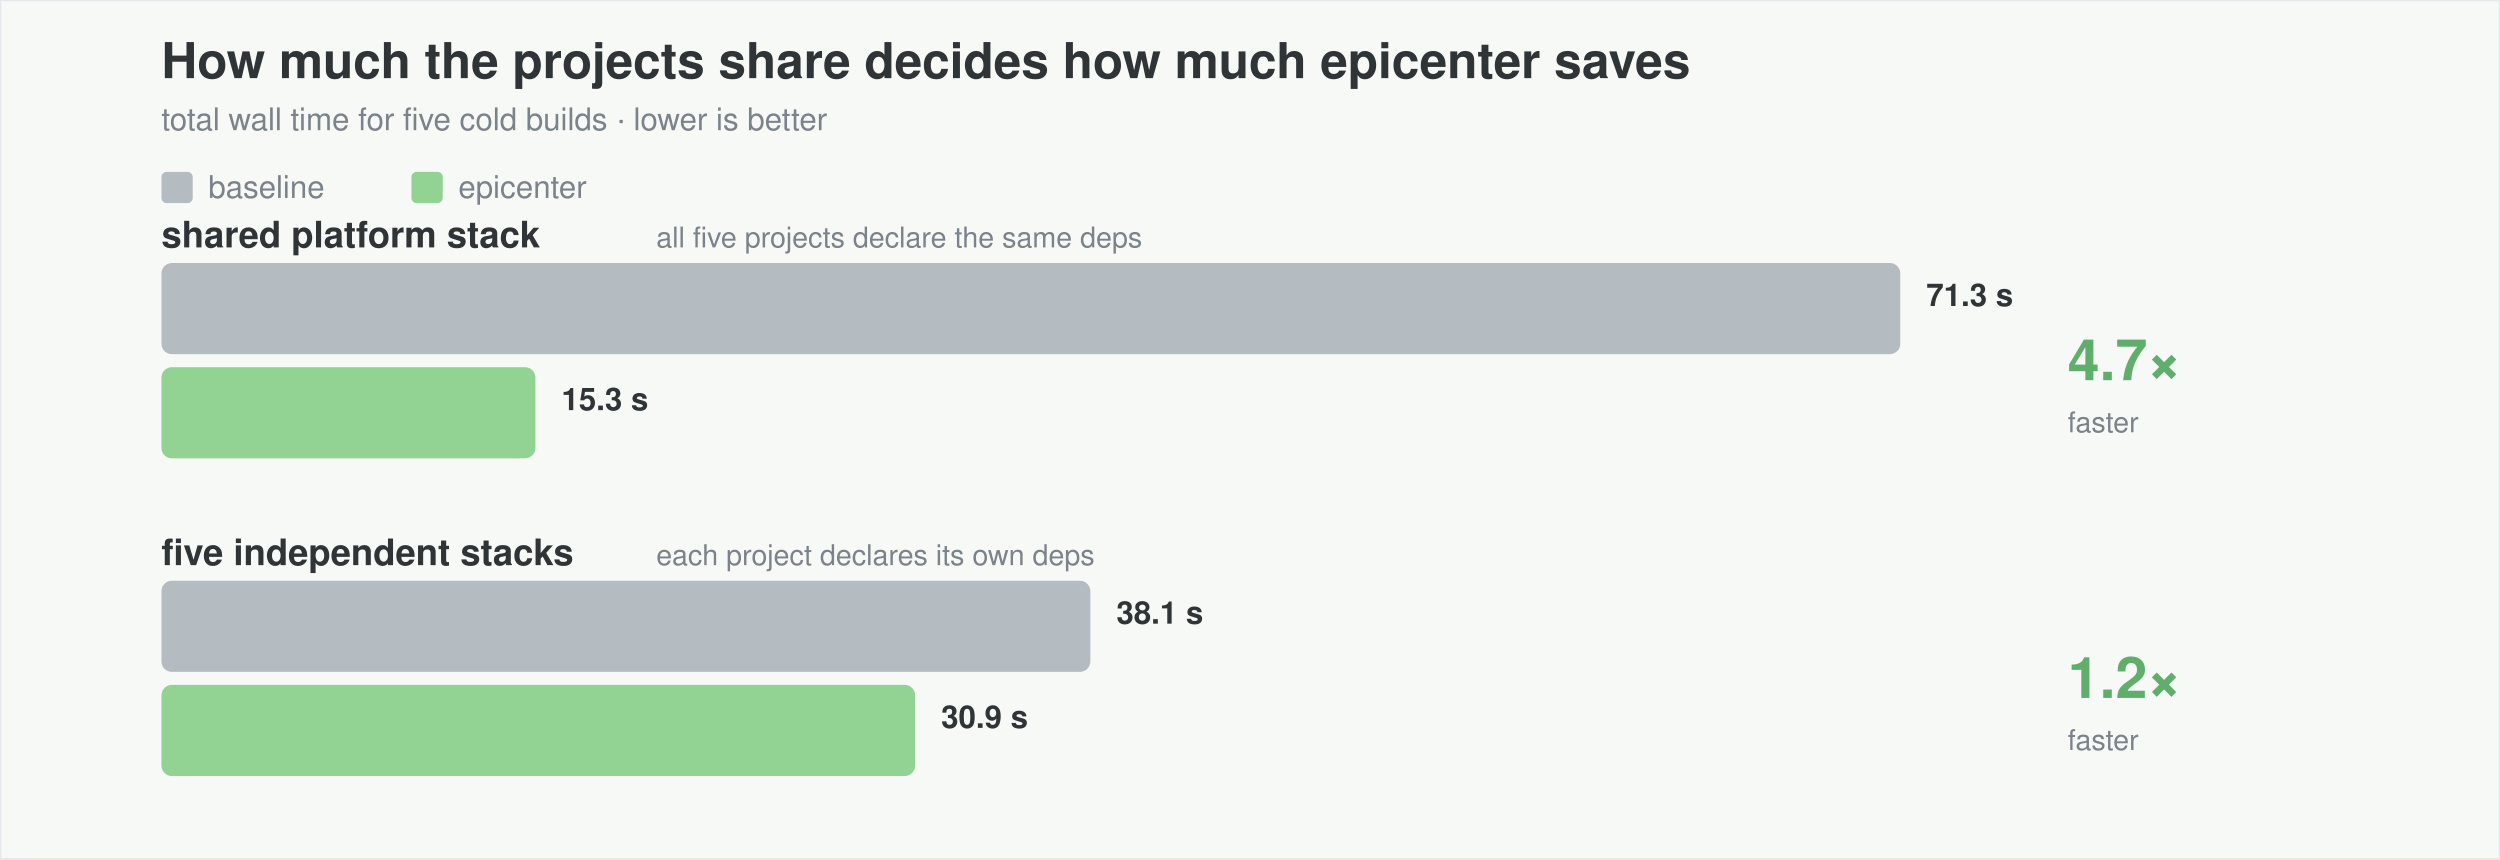
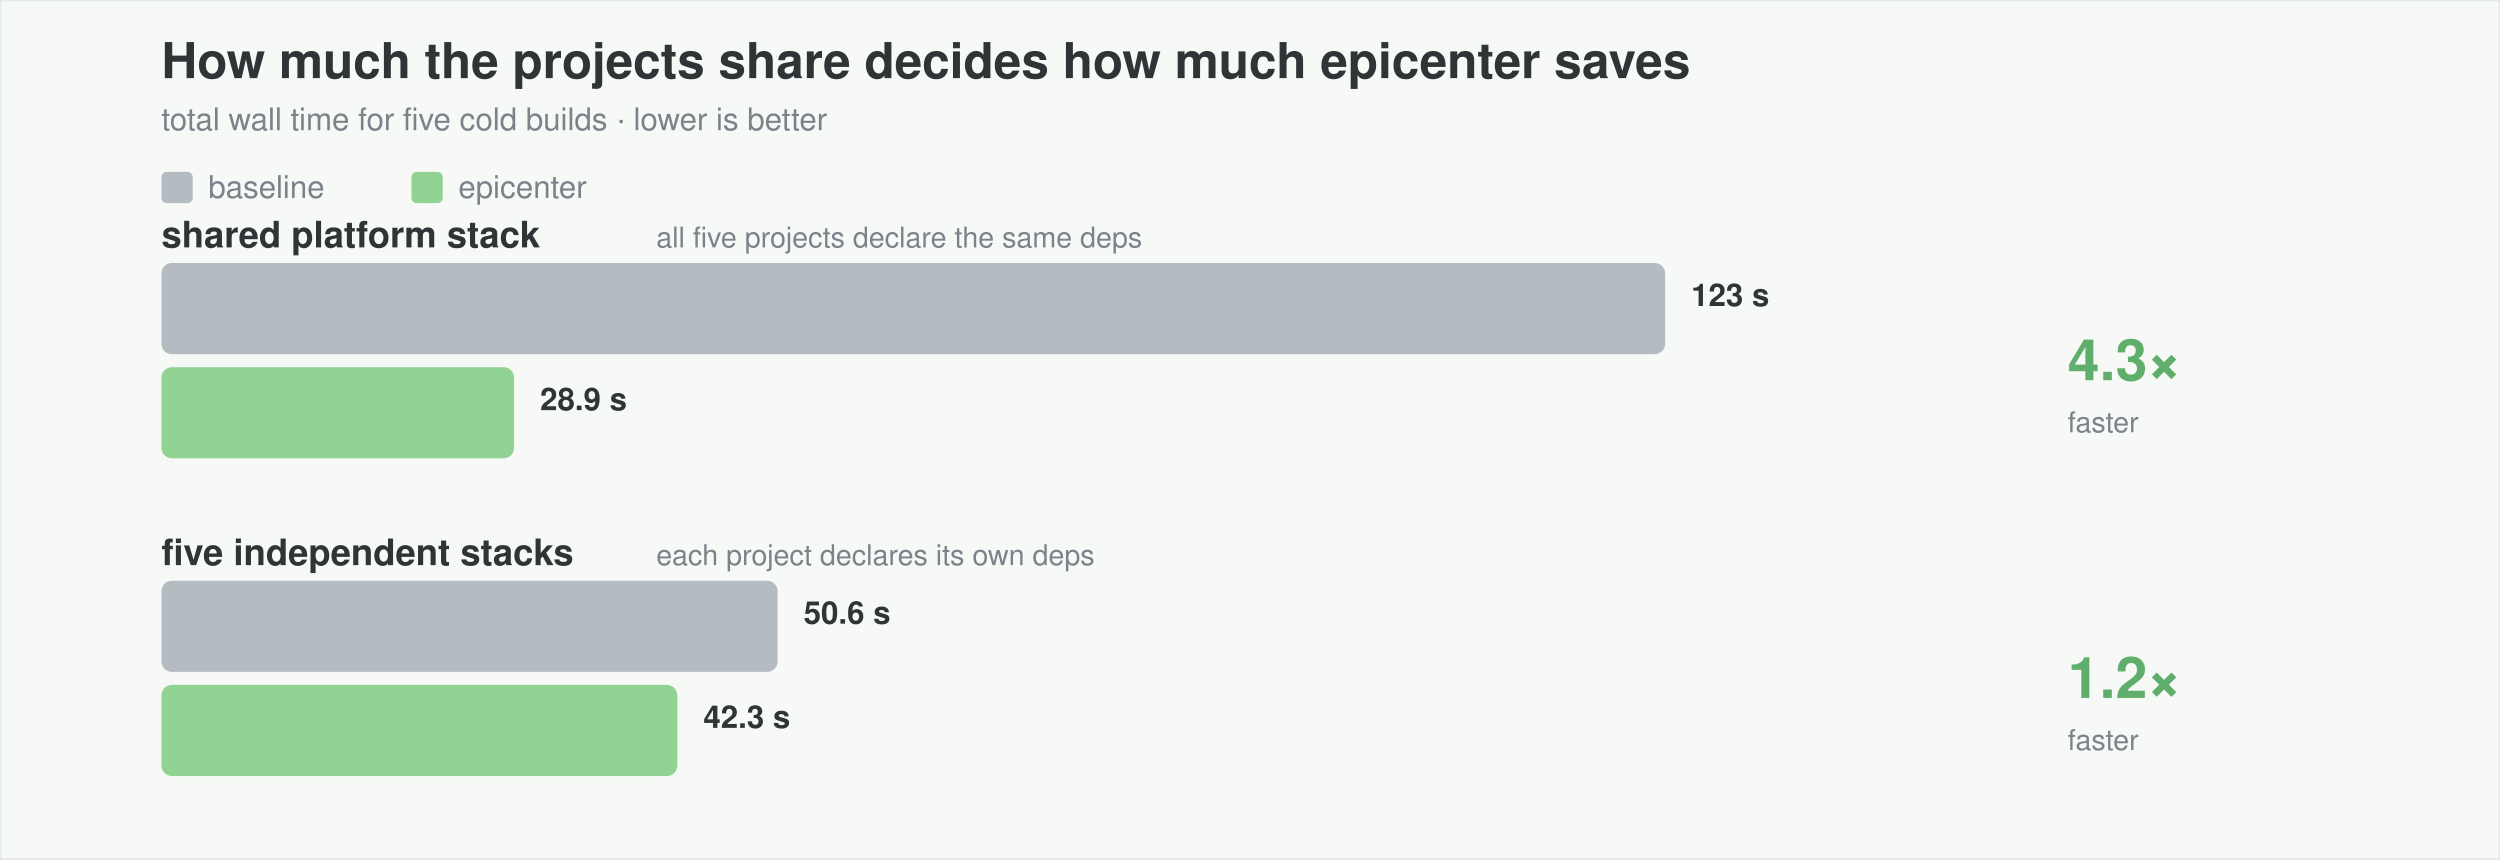
<svg xmlns="http://www.w3.org/2000/svg" width="960" height="330" viewBox="0 0 960 330">
  <rect x="0" y="0" width="960" height="330" fill="#F7F9F7" stroke="#E6E9EB" stroke-width="1" />
  <text x="62.0" y="30.0" font-family="-apple-system,BlinkMacSystemFont,'Segoe UI',Helvetica,Arial,sans-serif" font-size="19" fill="#2F3437" text-anchor="start" font-weight="700">How much the projects share decides how much epicenter saves</text>
  <text x="62.0" y="50.0" font-family="-apple-system,BlinkMacSystemFont,'Segoe UI',Helvetica,Arial,sans-serif" font-size="12" fill="#7A838A" text-anchor="start" font-weight="normal">total wall time for five cold builds · lower is better</text>
  <rect x="62.0" y="66.0" width="12.0" height="12.0" fill="#B4BCC2" rx="2.0" opacity="1.0" />
  <text x="80.0" y="76.0" font-family="-apple-system,BlinkMacSystemFont,'Segoe UI',Helvetica,Arial,sans-serif" font-size="12" fill="#7A838A" text-anchor="start" font-weight="normal">baseline</text>
  <rect x="158.0" y="66.0" width="12.0" height="12.0" fill="#92D293" rx="2.0" opacity="1.0" />
  <text x="176.0" y="76.0" font-family="-apple-system,BlinkMacSystemFont,'Segoe UI',Helvetica,Arial,sans-serif" font-size="12" fill="#7A838A" text-anchor="start" font-weight="normal">epicenter</text>
-   <rect x="62.0" y="101.0" width="667.7" height="35.0" fill="#B4BCC2" rx="4.0" opacity="1.0" />
-   <text x="739.7" y="117.5" font-family="-apple-system,BlinkMacSystemFont,'Segoe UI',Helvetica,Arial,sans-serif" font-size="12" fill="#2F3437" text-anchor="start" font-weight="600">71.3 s</text>
-   <rect x="62.0" y="141.0" width="143.6" height="35.0" fill="#92D293" rx="4.0" opacity="1.0" />
-   <text x="215.6" y="157.5" font-family="-apple-system,BlinkMacSystemFont,'Segoe UI',Helvetica,Arial,sans-serif" font-size="12" fill="#2F3437" text-anchor="start" font-weight="600">15.3 s</text>
+   <rect x="62.0" y="101.0" width="577.4" height="35.0" fill="#B4BCC2" rx="4.0" opacity="1.0" />
+   <text x="649.4" y="117.5" font-family="-apple-system,BlinkMacSystemFont,'Segoe UI',Helvetica,Arial,sans-serif" font-size="12" fill="#2F3437" text-anchor="start" font-weight="600">123 s</text>
+   <rect x="62.0" y="141.0" width="135.4" height="35.0" fill="#92D293" rx="4.0" opacity="1.0" />
+   <text x="207.4" y="157.5" font-family="-apple-system,BlinkMacSystemFont,'Segoe UI',Helvetica,Arial,sans-serif" font-size="12" fill="#2F3437" text-anchor="start" font-weight="600">28.9 s</text>
  <text x="62.0" y="95.0" font-family="-apple-system,BlinkMacSystemFont,'Segoe UI',Helvetica,Arial,sans-serif" font-size="14" fill="#2F3437" text-anchor="start" font-weight="700">shared platform stack</text>
  <text x="252.0" y="95.0" font-family="-apple-system,BlinkMacSystemFont,'Segoe UI',Helvetica,Arial,sans-serif" font-size="11" fill="#7A838A" text-anchor="start" font-weight="normal">all five projects declare the same deps</text>
-   <text x="794.0" y="146.0" font-family="-apple-system,BlinkMacSystemFont,'Segoe UI',Helvetica,Arial,sans-serif" font-size="22" fill="#5FAE6B" text-anchor="start" font-weight="700">4.7×</text>
+   <text x="794.0" y="146.0" font-family="-apple-system,BlinkMacSystemFont,'Segoe UI',Helvetica,Arial,sans-serif" font-size="22" fill="#5FAE6B" text-anchor="start" font-weight="700">4.3×</text>
  <text x="794.0" y="166.0" font-family="-apple-system,BlinkMacSystemFont,'Segoe UI',Helvetica,Arial,sans-serif" font-size="11" fill="#7A838A" text-anchor="start" font-weight="normal">faster</text>
-   <rect x="62.0" y="223.0" width="356.7" height="35.0" fill="#B4BCC2" rx="4.0" opacity="1.0" />
-   <text x="428.7" y="239.5" font-family="-apple-system,BlinkMacSystemFont,'Segoe UI',Helvetica,Arial,sans-serif" font-size="12" fill="#2F3437" text-anchor="start" font-weight="600">38.1 s</text>
-   <rect x="62.0" y="263.0" width="289.4" height="35.0" fill="#92D293" rx="4.0" opacity="1.0" />
-   <text x="361.4" y="279.5" font-family="-apple-system,BlinkMacSystemFont,'Segoe UI',Helvetica,Arial,sans-serif" font-size="12" fill="#2F3437" text-anchor="start" font-weight="600">30.9 s</text>
+   <rect x="62.0" y="223.0" width="236.6" height="35.0" fill="#B4BCC2" rx="4.0" opacity="1.0" />
+   <text x="308.6" y="239.5" font-family="-apple-system,BlinkMacSystemFont,'Segoe UI',Helvetica,Arial,sans-serif" font-size="12" fill="#2F3437" text-anchor="start" font-weight="600">50.6 s</text>
+   <rect x="62.0" y="263.0" width="198.1" height="35.0" fill="#92D293" rx="4.0" opacity="1.0" />
+   <text x="270.1" y="279.5" font-family="-apple-system,BlinkMacSystemFont,'Segoe UI',Helvetica,Arial,sans-serif" font-size="12" fill="#2F3437" text-anchor="start" font-weight="600">42.3 s</text>
  <text x="62.0" y="217.0" font-family="-apple-system,BlinkMacSystemFont,'Segoe UI',Helvetica,Arial,sans-serif" font-size="14" fill="#2F3437" text-anchor="start" font-weight="700">five independent stacks</text>
  <text x="252.0" y="217.0" font-family="-apple-system,BlinkMacSystemFont,'Segoe UI',Helvetica,Arial,sans-serif" font-size="11" fill="#7A838A" text-anchor="start" font-weight="normal">each project declares its own deps</text>
  <text x="794.0" y="268.0" font-family="-apple-system,BlinkMacSystemFont,'Segoe UI',Helvetica,Arial,sans-serif" font-size="22" fill="#5FAE6B" text-anchor="start" font-weight="700">1.2×</text>
  <text x="794.0" y="288.0" font-family="-apple-system,BlinkMacSystemFont,'Segoe UI',Helvetica,Arial,sans-serif" font-size="11" fill="#7A838A" text-anchor="start" font-weight="normal">faster</text>
</svg>
